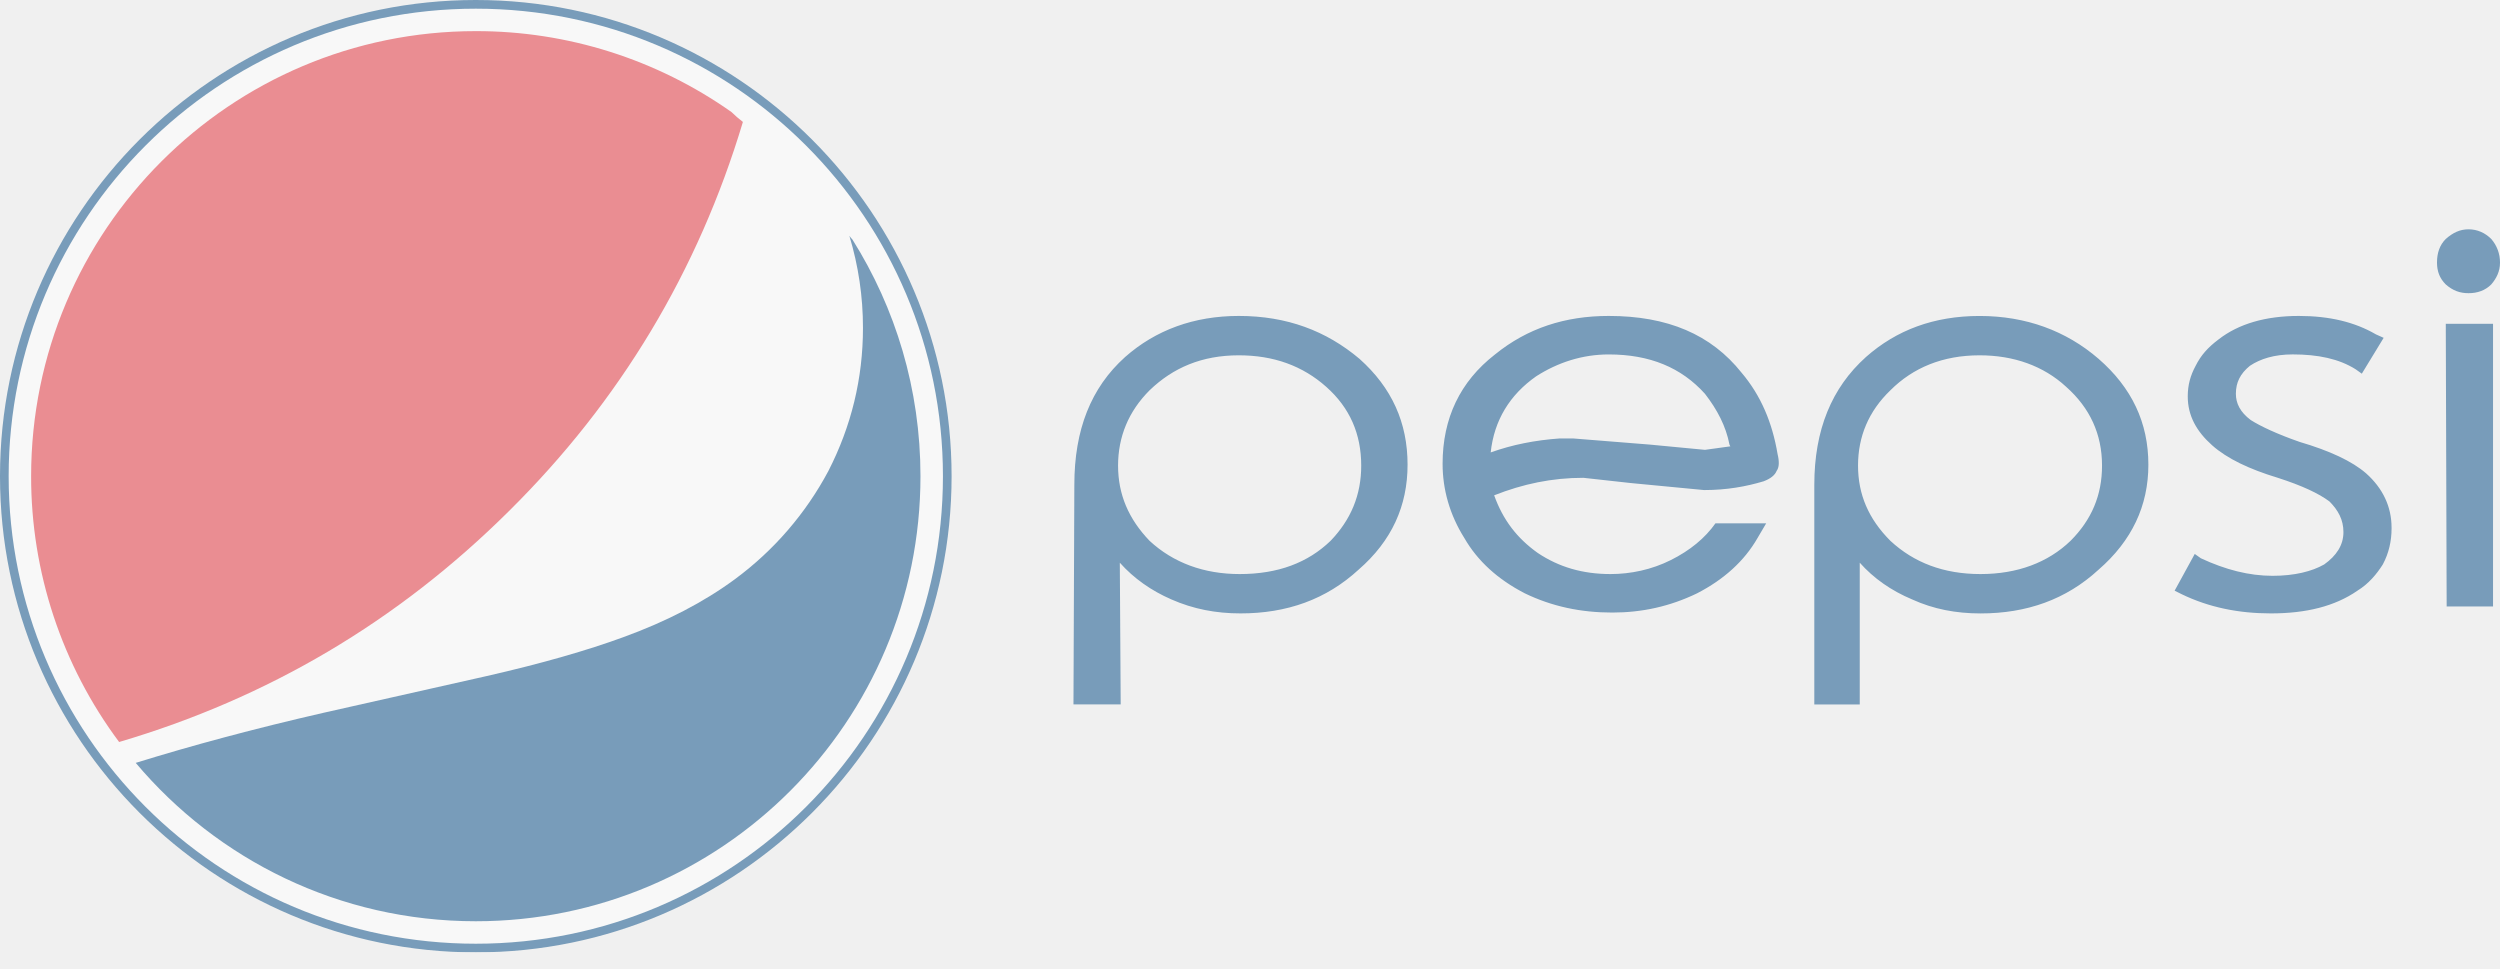
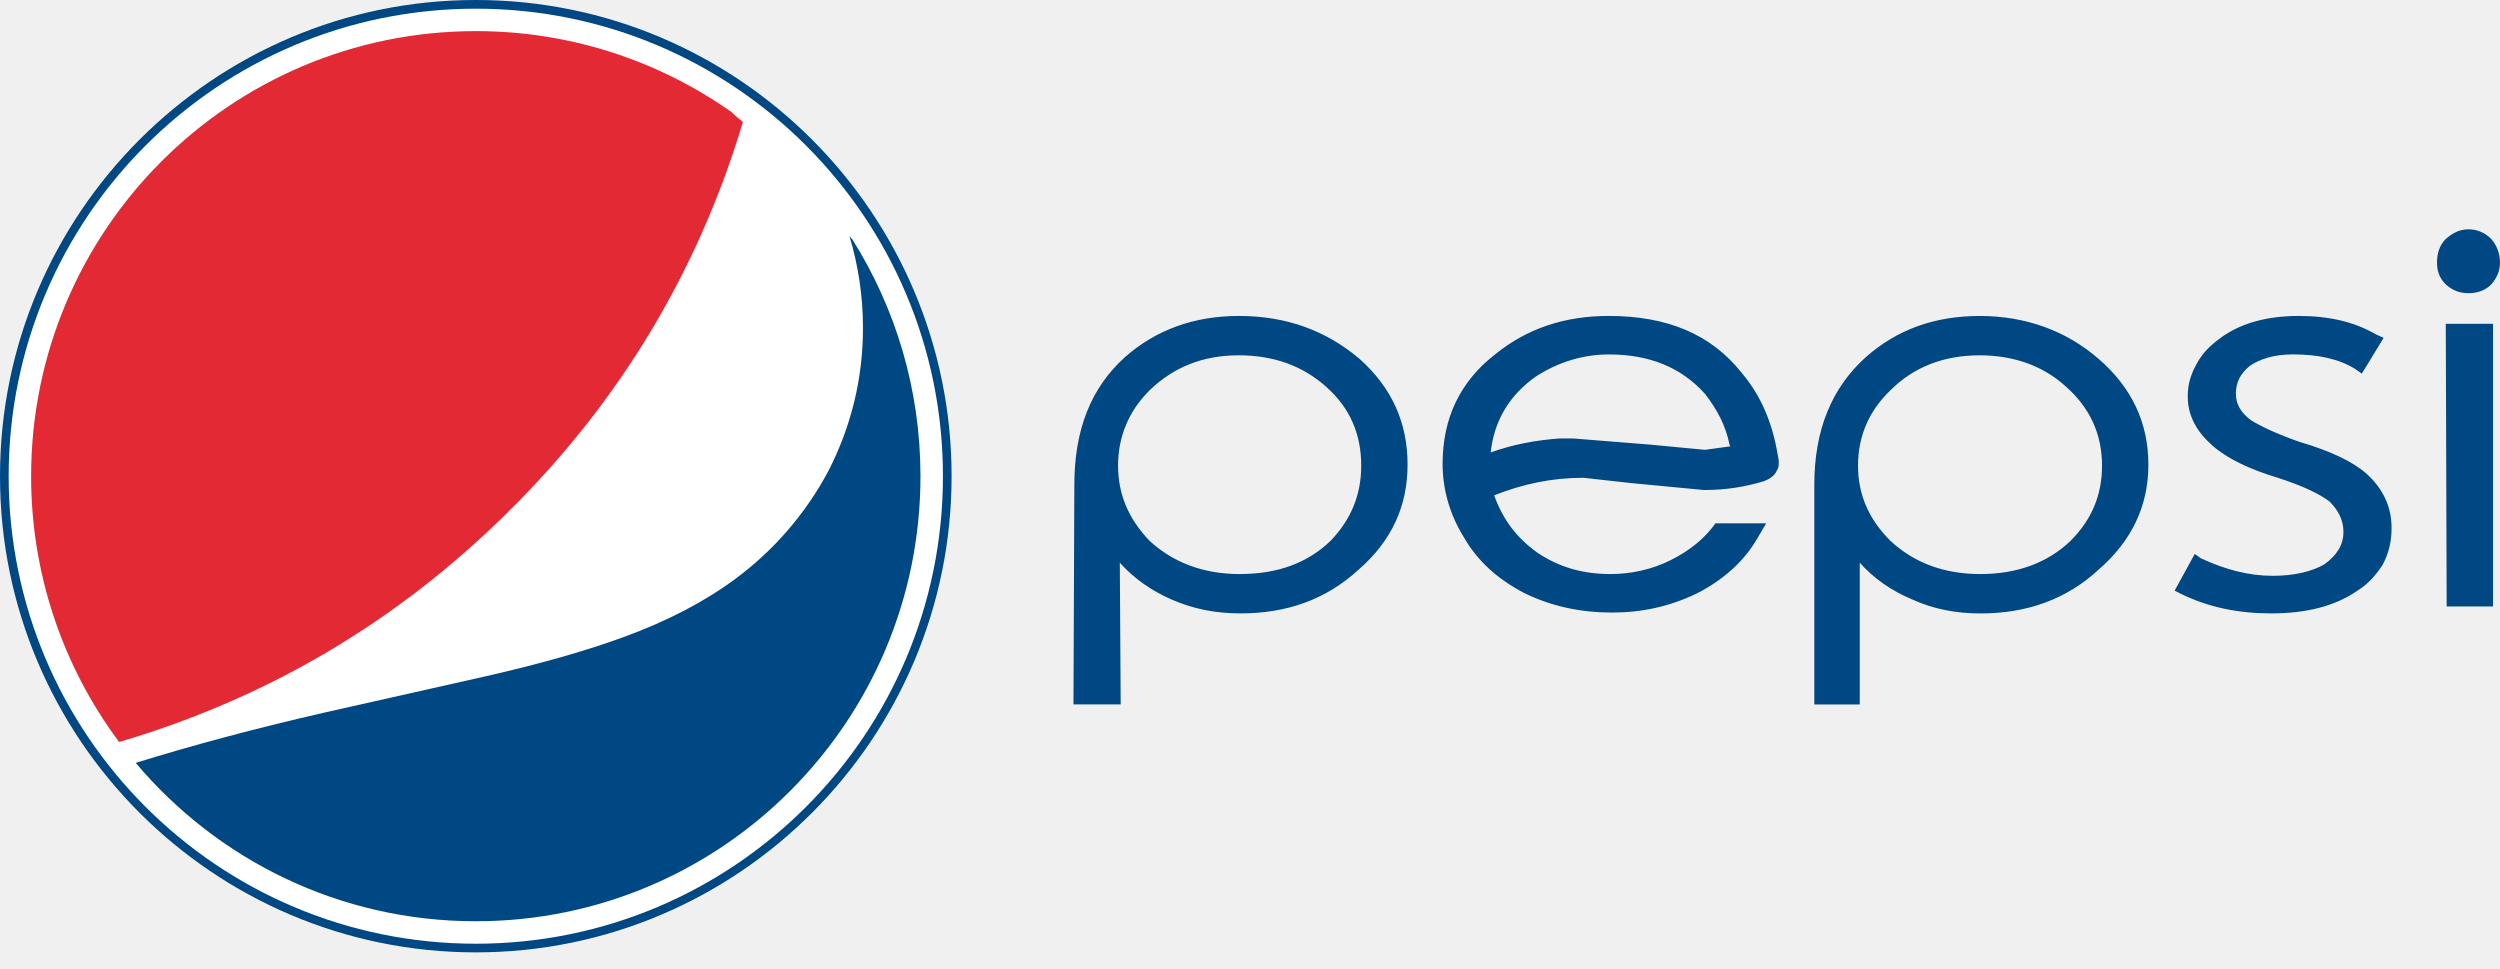
<svg xmlns="http://www.w3.org/2000/svg" width="80" height="31" viewBox="0 0 80 31" fill="none">
-   <g opacity="0.5" clip-path="url(#clip0)">
+   <g clip-path="url(#clip0)">
    <path d="M15.226 30.337C6.907 30.337 0.139 23.564 0.139 15.239C0.139 6.913 6.907 0.139 15.226 0.139C23.544 0.139 30.312 6.913 30.312 15.239C30.312 23.564 23.544 30.337 15.226 30.337Z" fill="white" />
    <path d="M15.226 0.278C23.481 0.278 30.174 6.976 30.174 15.239C30.174 23.501 23.481 30.199 15.226 30.199C6.97 30.199 0.277 23.501 0.277 15.239C0.277 6.976 6.97 0.278 15.226 0.278ZM15.226 0C6.83 0 0 6.836 0 15.239C0 23.641 6.83 30.476 15.226 30.476C23.621 30.476 30.451 23.64 30.451 15.239C30.451 6.836 23.621 0 15.226 0Z" fill="#004883" />
-     <path d="M79.72 9.102C79.888 8.906 80 8.683 80 8.403C80.002 8.125 79.902 7.856 79.72 7.647C79.523 7.45 79.273 7.338 78.992 7.338C78.713 7.338 78.489 7.45 78.264 7.647C78.069 7.843 77.984 8.095 77.984 8.403C77.984 8.683 78.069 8.906 78.264 9.102C78.489 9.298 78.713 9.382 78.992 9.382C79.273 9.382 79.523 9.298 79.72 9.102ZM79.777 19.406V10.362H78.265L78.293 19.406H79.777ZM76.277 10.811L76.026 10.698C75.354 10.306 74.542 10.11 73.563 10.11C72.499 10.11 71.632 10.362 70.988 10.866C70.652 11.118 70.428 11.37 70.26 11.707C70.093 12.014 70.008 12.322 70.008 12.686C70.008 13.302 70.288 13.806 70.793 14.254C71.268 14.674 71.967 15.01 72.891 15.29C73.674 15.542 74.206 15.794 74.542 16.046C74.822 16.326 74.99 16.634 74.99 17.026C74.99 17.446 74.766 17.782 74.374 18.062C73.982 18.286 73.421 18.426 72.723 18.426C71.967 18.426 71.212 18.23 70.428 17.865L70.232 17.726L69.588 18.902L69.813 19.014C70.68 19.434 71.632 19.629 72.667 19.629C73.787 19.629 74.711 19.405 75.438 18.902C75.802 18.677 76.054 18.37 76.25 18.062C76.445 17.698 76.53 17.306 76.53 16.914V16.885C76.53 16.213 76.25 15.625 75.718 15.15C75.271 14.758 74.543 14.422 73.591 14.142C72.863 13.889 72.332 13.637 72.023 13.441C71.688 13.189 71.548 12.91 71.548 12.602C71.548 12.237 71.688 11.958 71.996 11.706C72.332 11.482 72.779 11.341 73.367 11.341C74.179 11.341 74.85 11.482 75.382 11.818L75.578 11.958L76.277 10.811ZM67.154 11.482C66.118 10.586 64.831 10.111 63.347 10.111C61.892 10.111 60.688 10.558 59.709 11.426C58.617 12.407 58.058 13.75 58.058 15.514V22.542H59.512V18.006C59.96 18.51 60.521 18.902 61.192 19.183C61.864 19.49 62.591 19.63 63.376 19.63C64.859 19.63 66.118 19.183 67.154 18.23C68.218 17.306 68.748 16.186 68.748 14.87C68.748 13.526 68.218 12.407 67.154 11.482ZM63.347 11.37C64.439 11.37 65.39 11.707 66.117 12.378C66.874 13.05 67.265 13.889 67.265 14.899C67.265 15.85 66.929 16.634 66.258 17.306C65.53 18.006 64.551 18.37 63.375 18.37C62.199 18.37 61.247 18.006 60.492 17.306C59.793 16.606 59.457 15.822 59.457 14.899C59.457 13.974 59.793 13.162 60.492 12.49C61.22 11.762 62.172 11.37 63.347 11.37ZM55.734 11.931C54.755 10.698 53.356 10.11 51.48 10.11C50.081 10.11 48.876 10.502 47.841 11.342C46.722 12.21 46.163 13.386 46.163 14.842C46.163 15.654 46.386 16.466 46.862 17.222C47.282 17.95 47.926 18.538 48.793 18.986C49.661 19.406 50.584 19.602 51.592 19.602C52.544 19.602 53.439 19.406 54.307 18.986C55.174 18.538 55.818 17.95 56.238 17.222L56.518 16.746H54.895C54.558 17.222 54.082 17.614 53.467 17.922C52.852 18.23 52.18 18.37 51.536 18.37C50.64 18.37 49.885 18.145 49.213 17.698C48.541 17.222 48.094 16.634 47.813 15.85C48.736 15.486 49.661 15.29 50.669 15.29L52.18 15.457L54.531 15.682C55.258 15.682 55.875 15.569 56.434 15.402C56.658 15.318 56.798 15.206 56.854 15.065C56.938 14.954 56.938 14.758 56.883 14.533C56.714 13.526 56.35 12.659 55.734 11.931ZM55.343 14.227L55.371 14.283L54.559 14.395L52.796 14.227L50.333 14.03H49.913C49.129 14.086 48.401 14.227 47.702 14.478C47.813 13.442 48.318 12.63 49.157 12.042C49.856 11.594 50.641 11.342 51.48 11.342C52.795 11.342 53.803 11.762 54.559 12.602C54.951 13.107 55.23 13.638 55.343 14.227ZM39.641 10.11C38.213 10.11 36.982 10.558 36.002 11.426C34.911 12.407 34.379 13.75 34.379 15.514L34.351 22.541H35.862L35.834 18.006C36.282 18.51 36.842 18.902 37.486 19.182C38.185 19.49 38.913 19.629 39.697 19.629C41.18 19.629 42.44 19.182 43.475 18.229C44.539 17.305 45.042 16.185 45.042 14.869C45.042 13.525 44.539 12.406 43.503 11.482C42.44 10.586 41.18 10.11 39.641 10.11ZM36.786 12.49C37.542 11.762 38.466 11.37 39.641 11.37C40.761 11.37 41.684 11.707 42.439 12.378C43.196 13.05 43.559 13.889 43.559 14.899C43.559 15.85 43.223 16.634 42.579 17.306C41.852 18.006 40.9 18.37 39.669 18.37C38.521 18.37 37.542 18.006 36.786 17.306C36.114 16.606 35.778 15.822 35.778 14.899C35.779 13.974 36.114 13.163 36.786 12.49Z" fill="#004883" />
+     <path d="M79.72 9.102C79.888 8.906 80 8.683 80 8.403C80.002 8.125 79.902 7.856 79.72 7.647C79.523 7.45 79.273 7.338 78.992 7.338C78.713 7.338 78.489 7.45 78.264 7.647C78.069 7.843 77.984 8.095 77.984 8.403C77.984 8.683 78.069 8.906 78.264 9.102C78.489 9.298 78.713 9.382 78.992 9.382C79.273 9.382 79.523 9.298 79.72 9.102ZM79.777 19.406V10.362H78.265L78.293 19.406H79.777ZM76.277 10.811L76.026 10.698C75.354 10.306 74.542 10.11 73.563 10.11C72.499 10.11 71.632 10.362 70.988 10.866C70.652 11.118 70.428 11.37 70.26 11.706C70.093 12.014 70.008 12.322 70.008 12.686C70.008 13.302 70.288 13.806 70.793 14.254C71.268 14.674 71.967 15.01 72.891 15.29C73.674 15.542 74.206 15.794 74.542 16.046C74.822 16.326 74.99 16.634 74.99 17.026C74.99 17.446 74.766 17.782 74.374 18.062C73.982 18.286 73.421 18.426 72.723 18.426C71.967 18.426 71.212 18.23 70.428 17.865L70.232 17.726L69.588 18.901L69.813 19.014C70.68 19.434 71.632 19.629 72.667 19.629C73.787 19.629 74.711 19.405 75.438 18.901C75.802 18.677 76.054 18.37 76.25 18.062C76.445 17.698 76.53 17.306 76.53 16.914V16.885C76.53 16.213 76.25 15.625 75.718 15.15C75.271 14.758 74.543 14.422 73.591 14.142C72.863 13.889 72.332 13.637 72.023 13.441C71.688 13.189 71.548 12.909 71.548 12.601C71.548 12.237 71.688 11.958 71.996 11.706C72.332 11.481 72.779 11.341 73.367 11.341C74.179 11.341 74.85 11.481 75.382 11.817L75.578 11.957L76.277 10.811ZM67.154 11.482C66.118 10.586 64.831 10.111 63.347 10.111C61.892 10.111 60.688 10.558 59.709 11.426C58.617 12.407 58.058 13.75 58.058 15.514V22.542H59.512V18.006C59.96 18.51 60.521 18.902 61.192 19.183C61.864 19.49 62.591 19.63 63.376 19.63C64.859 19.63 66.118 19.183 67.154 18.23C68.218 17.306 68.748 16.186 68.748 14.87C68.748 13.526 68.218 12.406 67.154 11.482ZM63.347 11.37C64.439 11.37 65.39 11.706 66.117 12.378C66.874 13.05 67.265 13.889 67.265 14.899C67.265 15.85 66.929 16.634 66.258 17.306C65.53 18.006 64.551 18.37 63.375 18.37C62.199 18.37 61.247 18.006 60.492 17.306C59.793 16.606 59.457 15.822 59.457 14.899C59.457 13.974 59.793 13.162 60.492 12.49C61.22 11.762 62.172 11.37 63.347 11.37ZM55.734 11.931C54.755 10.698 53.356 10.11 51.48 10.11C50.081 10.11 48.876 10.502 47.841 11.342C46.722 12.21 46.163 13.386 46.163 14.842C46.163 15.654 46.386 16.466 46.862 17.222C47.282 17.95 47.926 18.538 48.793 18.986C49.661 19.406 50.584 19.602 51.592 19.602C52.544 19.602 53.439 19.406 54.307 18.986C55.174 18.538 55.818 17.95 56.238 17.222L56.518 16.746H54.895C54.558 17.222 54.082 17.614 53.467 17.922C52.852 18.23 52.18 18.37 51.536 18.37C50.64 18.37 49.885 18.145 49.213 17.697C48.541 17.222 48.094 16.634 47.813 15.85C48.736 15.486 49.661 15.289 50.669 15.289L52.18 15.457L54.531 15.681C55.258 15.681 55.875 15.569 56.434 15.402C56.658 15.317 56.798 15.205 56.854 15.065C56.938 14.953 56.938 14.758 56.883 14.533C56.714 13.526 56.35 12.658 55.734 11.931ZM55.343 14.227L55.371 14.283L54.559 14.394L52.796 14.227L50.333 14.03H49.913C49.129 14.086 48.401 14.227 47.702 14.478C47.813 13.442 48.318 12.63 49.157 12.042C49.856 11.594 50.641 11.342 51.48 11.342C52.795 11.342 53.803 11.762 54.559 12.602C54.951 13.106 55.23 13.638 55.343 14.227ZM39.641 10.11C38.213 10.11 36.982 10.558 36.002 11.426C34.911 12.406 34.379 13.75 34.379 15.514L34.351 22.541H35.862L35.834 18.006C36.282 18.509 36.842 18.901 37.486 19.182C38.185 19.49 38.913 19.629 39.697 19.629C41.18 19.629 42.44 19.182 43.475 18.229C44.539 17.305 45.042 16.185 45.042 14.869C45.042 13.525 44.539 12.406 43.503 11.481C42.44 10.586 41.18 10.11 39.641 10.11ZM36.786 12.49C37.542 11.762 38.466 11.37 39.641 11.37C40.761 11.37 41.684 11.706 42.439 12.378C43.196 13.05 43.559 13.889 43.559 14.899C43.559 15.85 43.223 16.634 42.579 17.306C41.852 18.006 40.9 18.37 39.669 18.37C38.521 18.37 37.542 18.006 36.786 17.306C36.114 16.606 35.778 15.822 35.778 14.899C35.779 13.974 36.114 13.162 36.786 12.49Z" fill="#004883" />
    <path d="M23.773 3.902C23.645 3.805 23.523 3.699 23.408 3.586C21.014 1.897 18.155 0.992 15.226 0.996C7.367 0.996 0.996 7.372 0.996 15.238C0.992 18.303 1.979 21.287 3.812 23.744C8.574 22.337 12.728 19.89 16.289 16.352C19.845 12.832 22.343 8.666 23.773 3.902Z" fill="#E32934" />
    <path d="M15.226 29.48C23.084 29.48 29.455 23.103 29.455 15.238C29.455 12.453 28.656 9.857 27.277 7.664C27.241 7.628 27.208 7.588 27.18 7.546C27.469 8.502 27.616 9.495 27.615 10.494C27.615 12.11 27.242 13.639 26.508 15.072C25.783 16.432 24.764 17.613 23.524 18.529C22.53 19.263 21.336 19.885 19.931 20.395C18.813 20.804 17.358 21.228 15.555 21.638L10.358 22.808C8.148 23.314 6.136 23.856 4.343 24.412C6.953 27.511 10.859 29.48 15.226 29.48Z" fill="#004883" />
  </g>
  <defs>
    <clipPath id="clip0">
      <rect width="80" height="30.476" fill="white" />
    </clipPath>
  </defs>
</svg>
